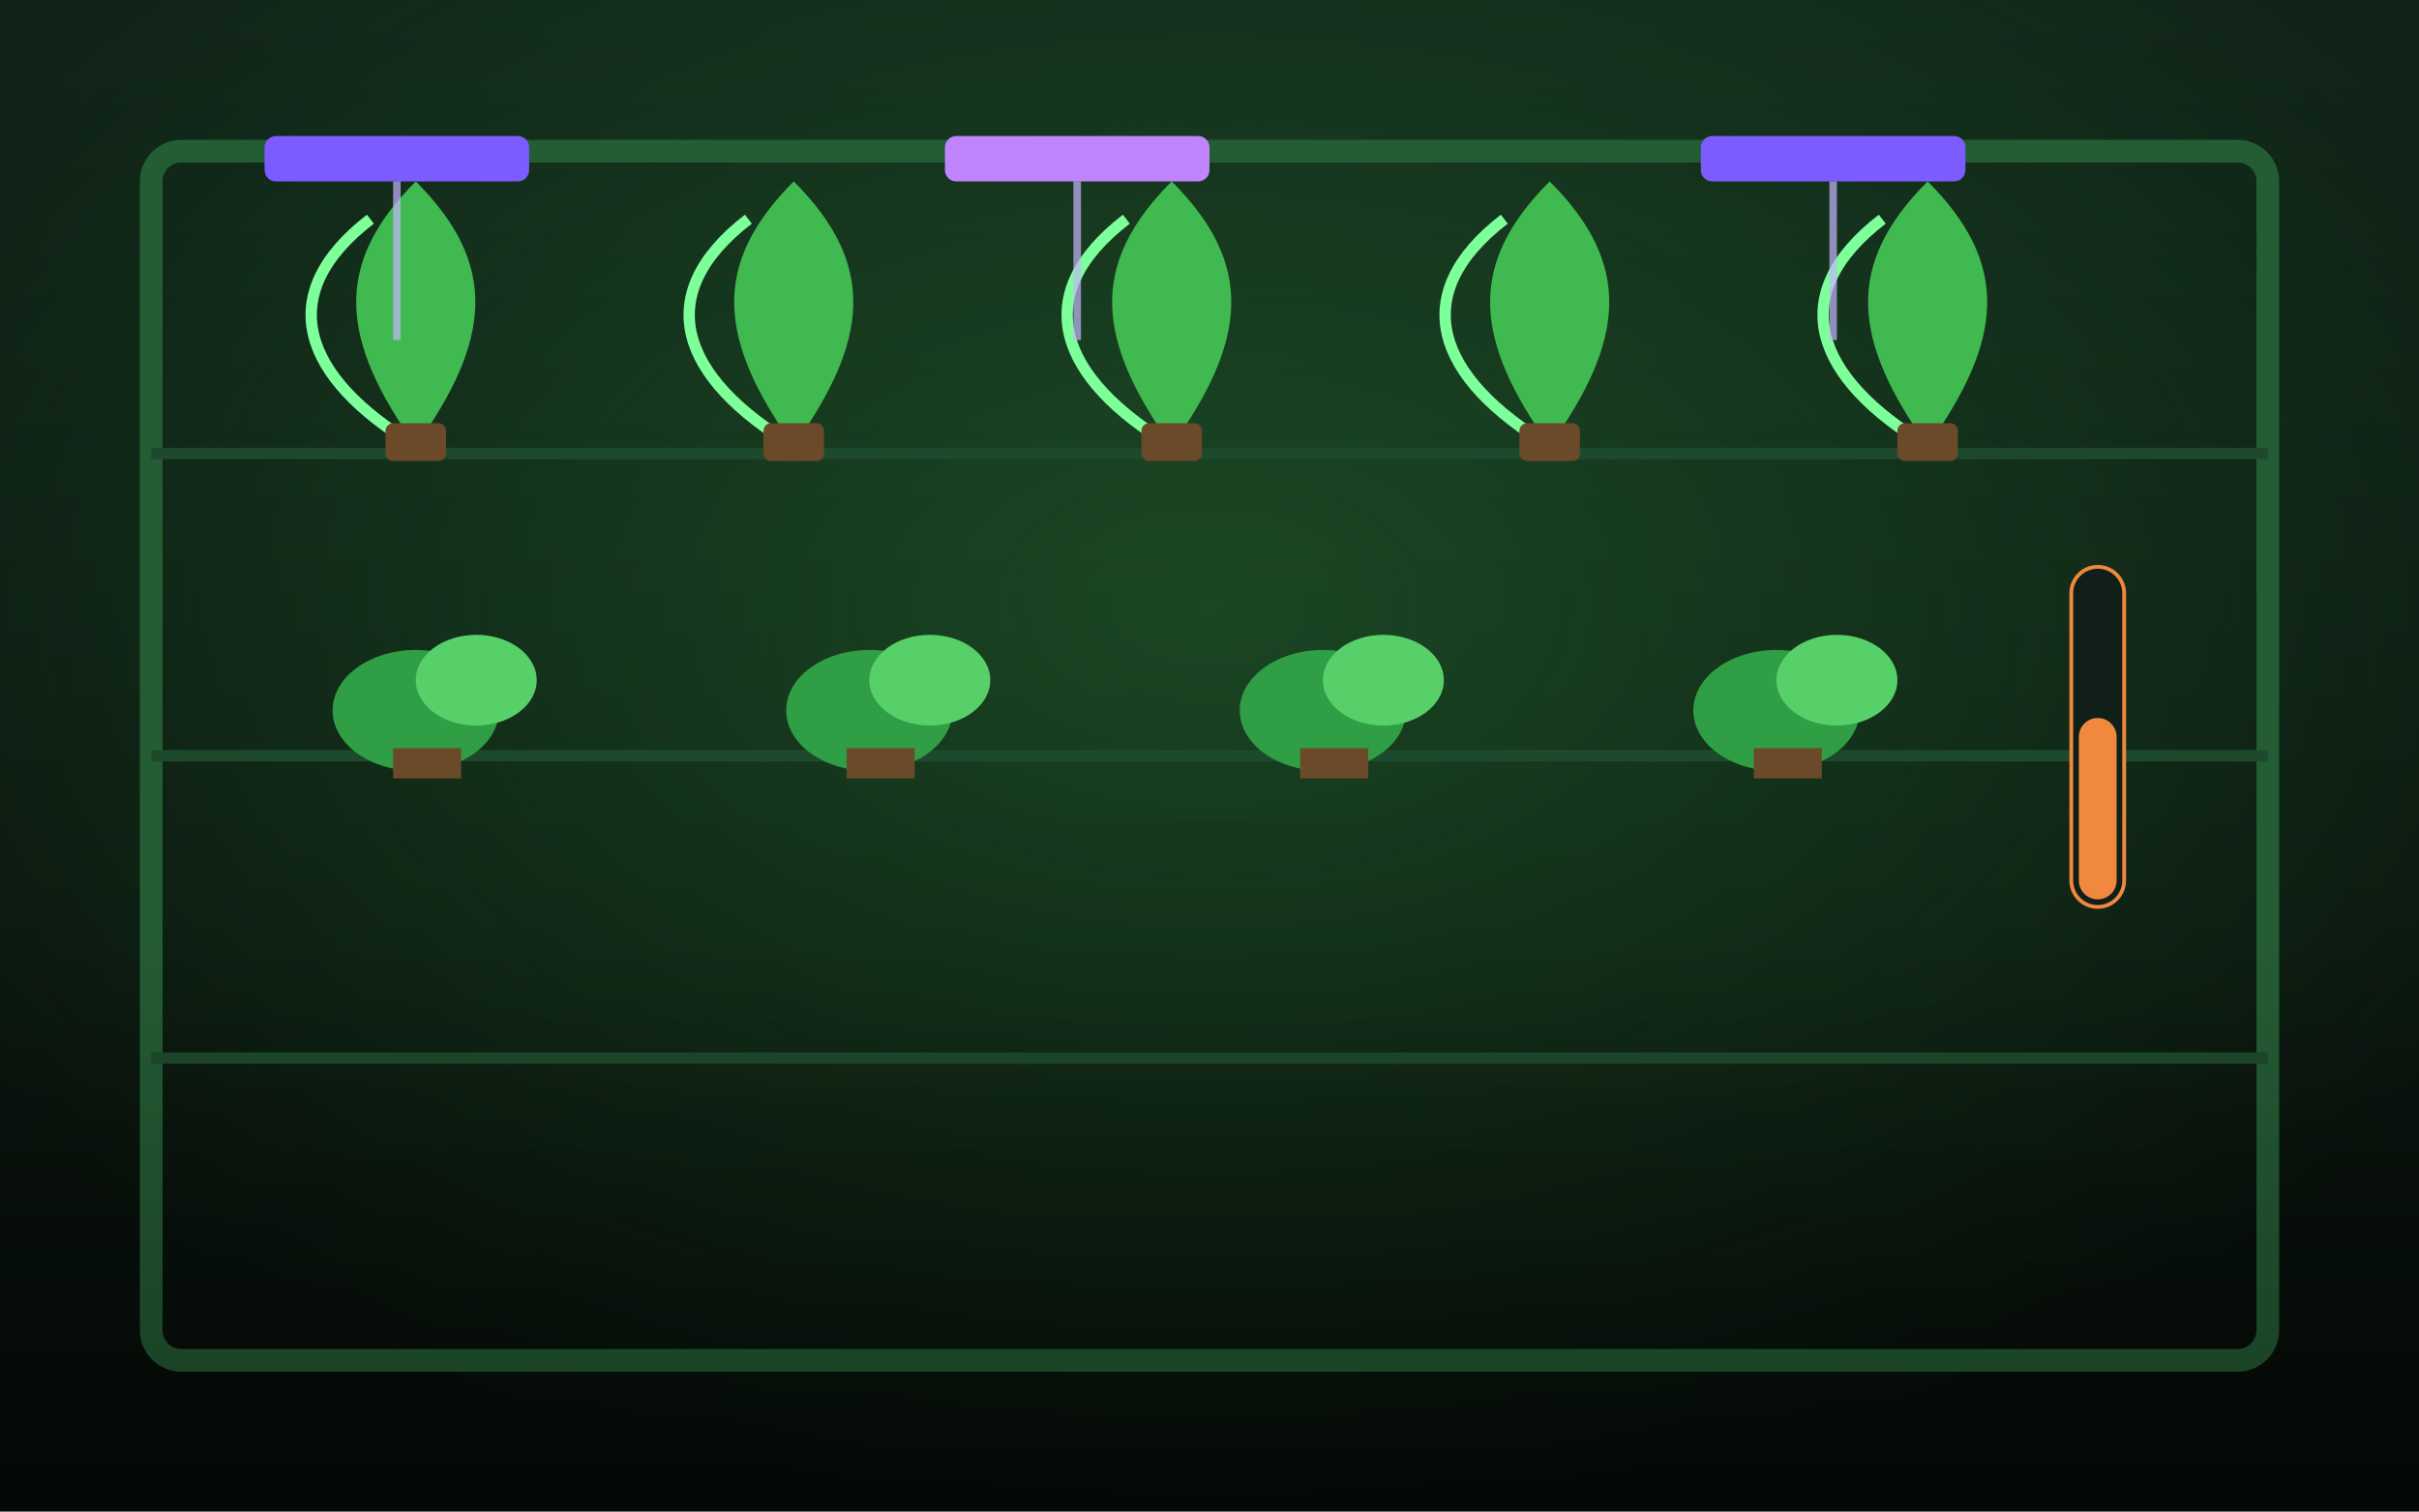
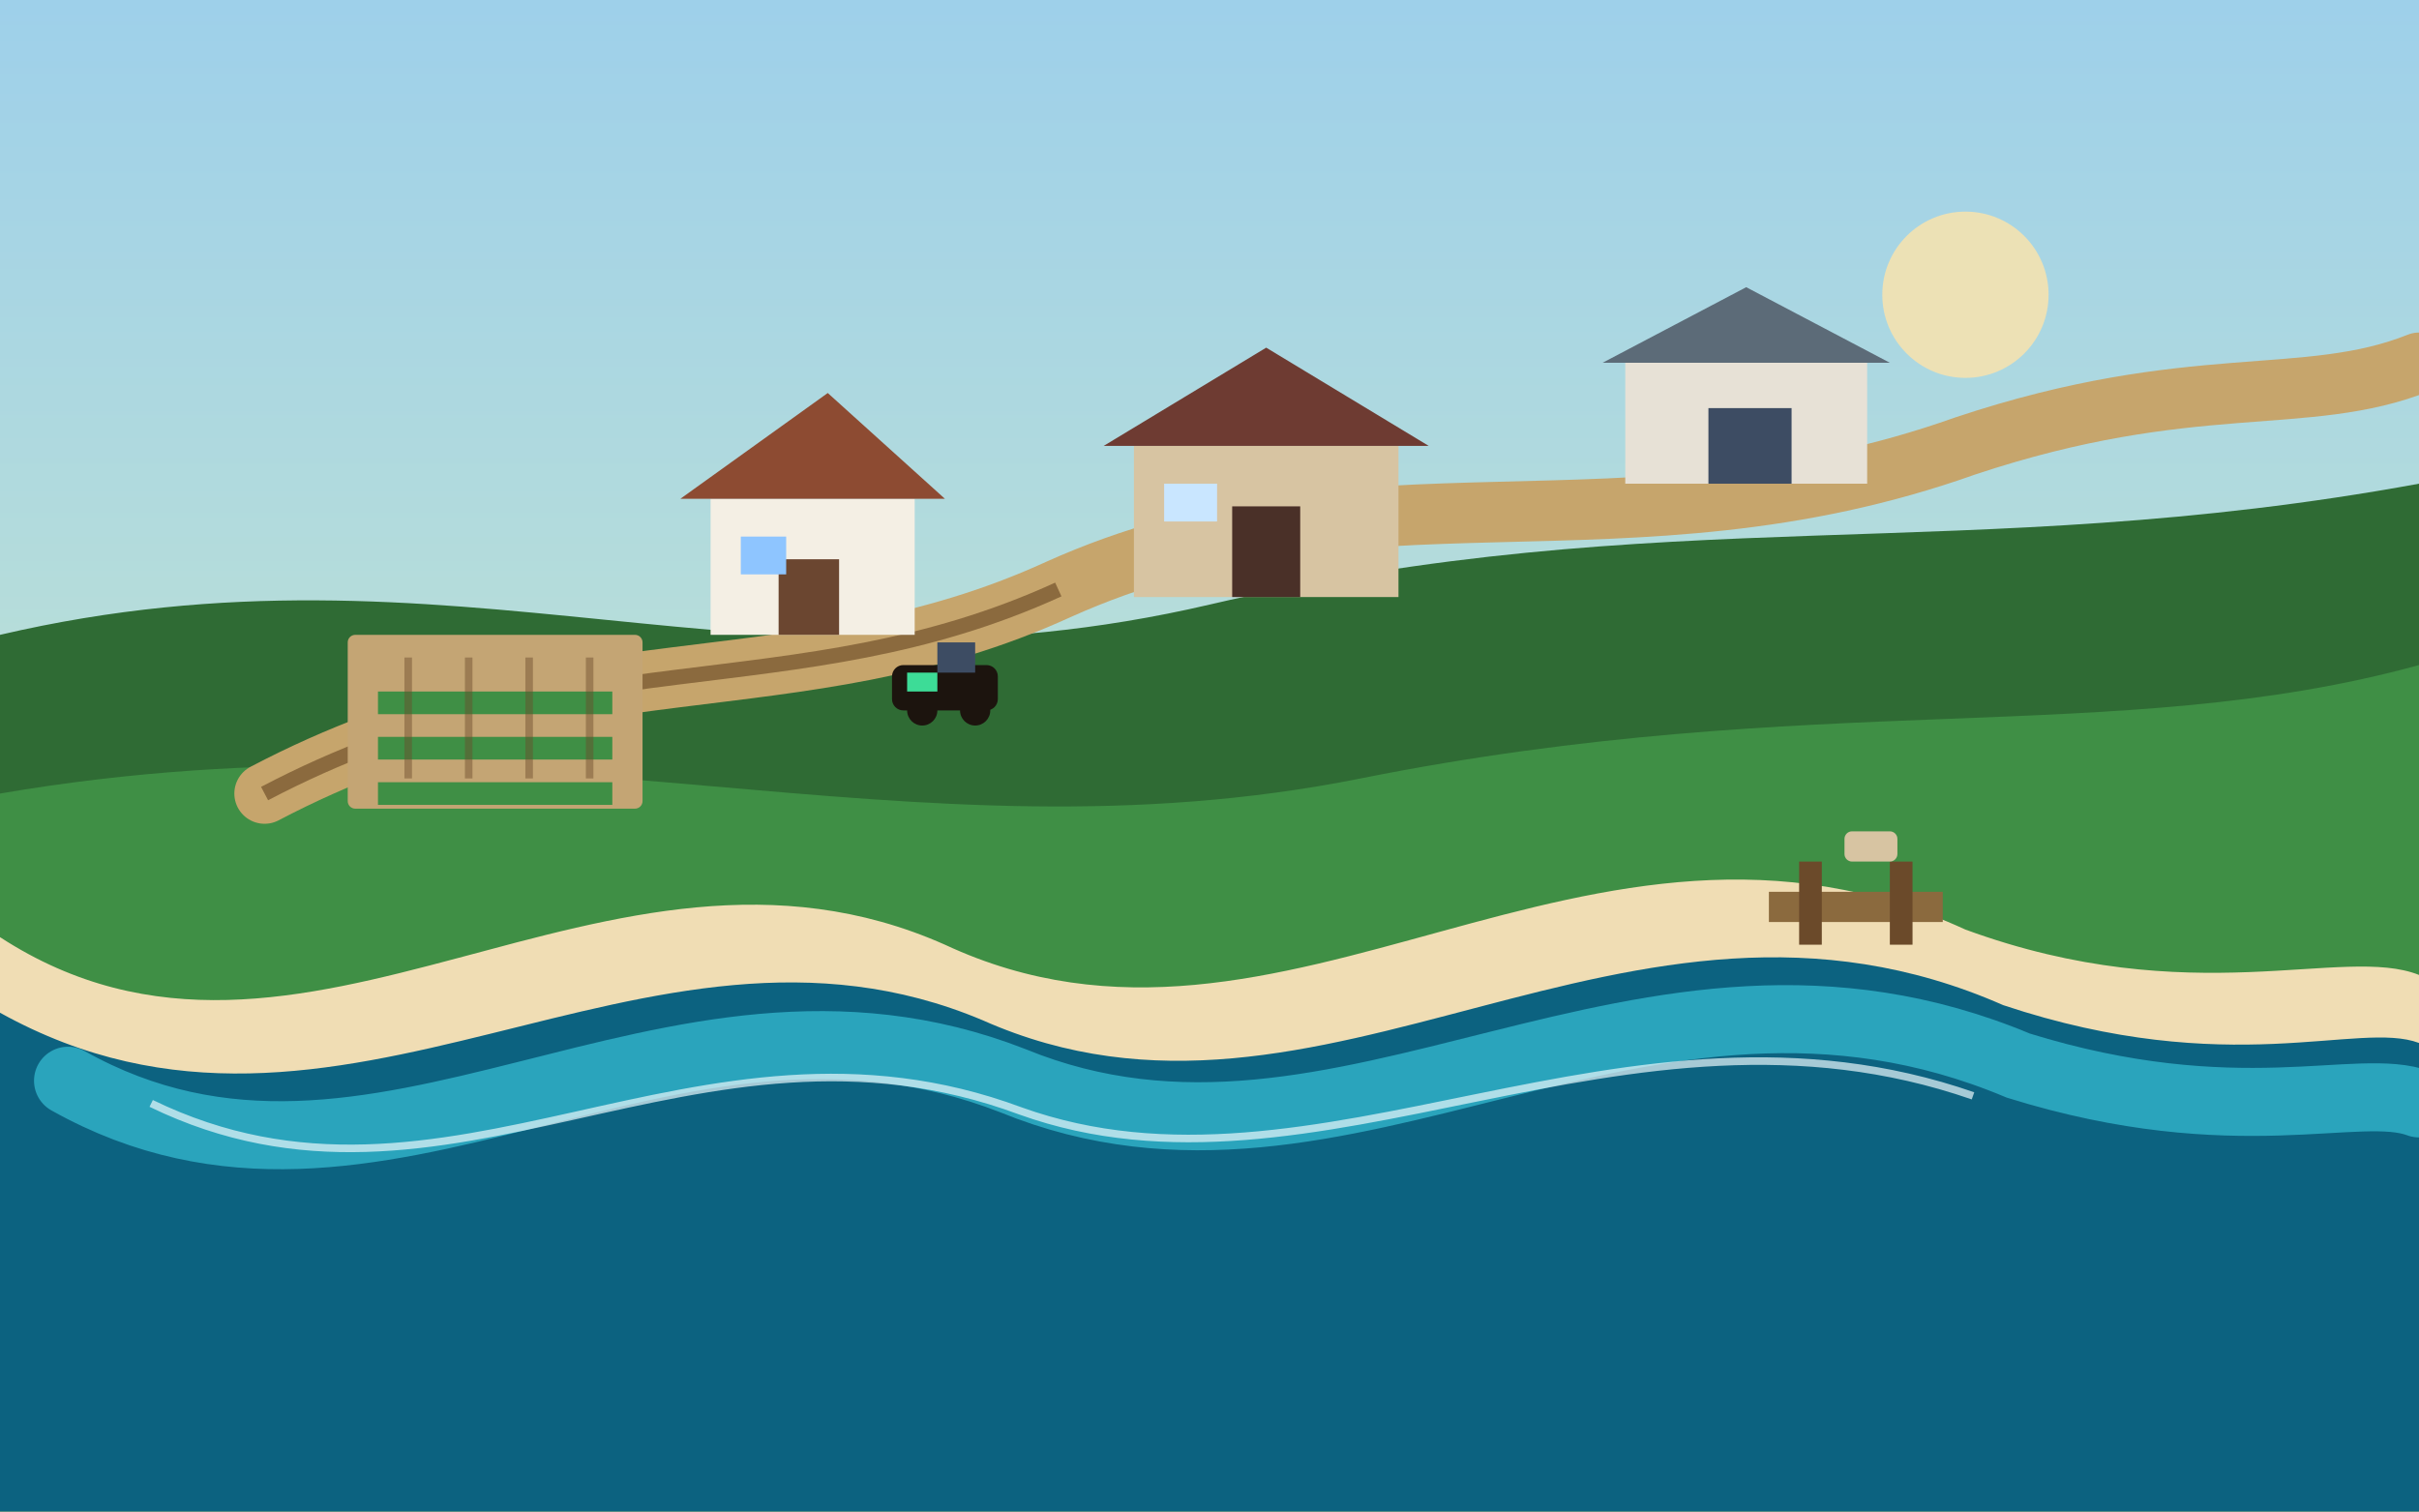
- <svg xmlns="http://www.w3.org/2000/svg" viewBox="0 0 640 400" role="img" aria-labelledby="title">
+ <svg xmlns="http://www.w3.org/2000/svg" viewBox="0 0 640 400" role="img">
  <defs>
    <linearGradient id="sky" x1="0" y1="0" x2="0" y2="1">
-       <stop offset="0" stop-color="#102418" />
-       <stop offset="1" stop-color="#070d09" />
-     </linearGradient>
-     <radialGradient id="glow" cx="50%" cy="40%" r="60%">
-       <stop offset="0" stop-color="#3fb950" stop-opacity="0.28" />
-       <stop offset="1" stop-color="#3fb950" stop-opacity="0" />
-     </radialGradient>
-     <linearGradient id="shade" x1="0" y1="0" x2="0" y2="1">
-       <stop offset="0.62" stop-color="#000" stop-opacity="0" />
-       <stop offset="1" stop-color="#000" stop-opacity="0.35" />
+       <stop offset="0" stop-color="#9ed0ea" />
+       <stop offset="1" stop-color="#d7efc4" />
    </linearGradient>
  </defs>
  <rect width="640" height="400" fill="url(#sky)" />
-   <rect width="640" height="400" fill="url(#glow)" />
-   <rect x="40" y="40" width="560" height="320" rx="8" fill="none" stroke="#245c34" stroke-width="6" />
-   <g stroke="#1d4a2c" stroke-width="3">
-     <path d="M40 120 H600" />
-     <path d="M40 200 H600" />
-     <path d="M40 280 H600" />
+   <path d="M0 168 C120 140 200 188 320 160 C440 132 520 150 640 128 V400 H0 Z" fill="#2f6b34" />
+   <path d="M0 210 C140 186 240 230 360 206 C480 182 560 198 640 176 V400 H0 Z" fill="#3f8f45" />
+   <path d="M0 248 C80 300 160 210 250 250 C340 292 420 200 520 246 C580 268 620 250 640 258 V400 H0 Z" fill="#f0ddb4" />
+   <path d="M0 268 C90 318 170 232 260 270 C350 310 430 222 530 266 C590 286 624 270 640 276 V400 H0 Z" fill="#0c6280" />
+   <path d="M18 286 C100 332 176 250 268 286 C356 322 434 240 534 282 C592 300 624 286 640 292" fill="none" stroke="#2aa4bc" stroke-width="18" stroke-linecap="round" />
+   <path d="M40 292 C118 330 184 262 270 294 C348 322 430 258 522 290" fill="none" stroke="#e7f7fb" stroke-width="2" opacity="0.7" />
+   <path d="M70 210 C150 168 210 188 280 156 C360 120 430 150 520 118 C580 98 610 108 640 96" fill="none" stroke="#c6a56c" stroke-width="16" stroke-linecap="round" />
+   <path d="M70 210 C150 168 210 188 280 156" fill="none" stroke="#8b6a3e" stroke-width="4" />
+   <g>
+     <rect x="92" y="168" width="78" height="46" rx="2" fill="#c4a574" />
+     <path d="M100 186 H162 M100 198 H162 M100 210 H162" stroke="#3f8f45" stroke-width="6" />
+     <path d="M108 174 V206 M124 174 V206 M140 174 V206 M156 174 V206" stroke="#6b4a2a" stroke-width="2" opacity="0.45" />
  </g>
  <g>
-     <path d="M110 118 C90 90 88 70 110 48 C132 70 130 90 110 118 Z" fill="#3fb950" />
-     <path d="M110 118 C80 100 72 78 98 58" fill="none" stroke="#7dff9a" stroke-width="3" />
-     <rect x="102" y="112" width="16" height="10" rx="2" fill="#6b4a2a" />
-     <path d="M210 118 C190 90 188 70 210 48 C232 70 230 90 210 118 Z" fill="#3fb950" />
-     <path d="M210 118 C180 100 172 78 198 58" fill="none" stroke="#7dff9a" stroke-width="3" />
-     <rect x="202" y="112" width="16" height="10" rx="2" fill="#6b4a2a" />
-     <path d="M310 118 C290 90 288 70 310 48 C332 70 330 90 310 118 Z" fill="#3fb950" />
-     <path d="M310 118 C280 100 272 78 298 58" fill="none" stroke="#7dff9a" stroke-width="3" />
-     <rect x="302" y="112" width="16" height="10" rx="2" fill="#6b4a2a" />
-     <path d="M410 118 C390 90 388 70 410 48 C432 70 430 90 410 118 Z" fill="#3fb950" />
-     <path d="M410 118 C380 100 372 78 398 58" fill="none" stroke="#7dff9a" stroke-width="3" />
-     <rect x="402" y="112" width="16" height="10" rx="2" fill="#6b4a2a" />
-     <path d="M510 118 C490 90 488 70 510 48 C532 70 530 90 510 118 Z" fill="#3fb950" />
-     <path d="M510 118 C480 100 472 78 498 58" fill="none" stroke="#7dff9a" stroke-width="3" />
-     <rect x="502" y="112" width="16" height="10" rx="2" fill="#6b4a2a" />
-     <ellipse cx="110" cy="188" rx="22" ry="16" fill="#2f9e44" />
-     <ellipse cx="126" cy="180" rx="16" ry="12" fill="#57d06a" />
-     <rect x="104" y="198" width="18" height="8" fill="#6b4a2a" />
-     <ellipse cx="230" cy="188" rx="22" ry="16" fill="#2f9e44" />
-     <ellipse cx="246" cy="180" rx="16" ry="12" fill="#57d06a" />
-     <rect x="224" y="198" width="18" height="8" fill="#6b4a2a" />
-     <ellipse cx="350" cy="188" rx="22" ry="16" fill="#2f9e44" />
-     <ellipse cx="366" cy="180" rx="16" ry="12" fill="#57d06a" />
-     <rect x="344" y="198" width="18" height="8" fill="#6b4a2a" />
-     <ellipse cx="470" cy="188" rx="22" ry="16" fill="#2f9e44" />
-     <ellipse cx="486" cy="180" rx="16" ry="12" fill="#57d06a" />
-     <rect x="464" y="198" width="18" height="8" fill="#6b4a2a" />
+     <rect x="188" y="132" width="54" height="36" fill="#f4efe4" />
+     <path d="M180 132 H250 L219 104 Z" fill="#8d4b32" />
+     <rect x="206" y="148" width="16" height="20" fill="#6b4630" />
+     <rect x="196" y="142" width="12" height="10" fill="#8ec5ff" />
  </g>
  <g>
-     <rect x="70" y="36" width="70" height="12" rx="3" fill="#7c5cff" />
-     <rect x="250" y="36" width="70" height="12" rx="3" fill="#c084fc" />
-     <rect x="450" y="36" width="70" height="12" rx="3" fill="#7c5cff" />
-     <path d="M105 48 V90 M285 48 V90 M485 48 V90" stroke="#c4b5fd" stroke-width="2" opacity="0.7" />
+     <rect x="300" y="118" width="70" height="40" fill="#d7c4a2" />
+     <path d="M292 118 H378 L335 92 Z" fill="#6e3b32" />
+     <rect x="326" y="134" width="18" height="24" fill="#4a3028" />
+     <rect x="308" y="128" width="14" height="10" fill="#c9e6ff" />
  </g>
-   <rect x="548" y="150" width="14" height="90" rx="7" fill="#102018" stroke="#f0883e" />
-   <rect x="550" y="190" width="10" height="48" rx="5" fill="#f0883e" />
-   <rect width="640" height="400" fill="url(#shade)" />
+   <g>
+     <rect x="430" y="96" width="64" height="32" fill="#e7e1d6" />
+     <path d="M424 96 H500 L462 76 Z" fill="#5c6b78" />
+     <rect x="452" y="108" width="22" height="20" fill="#3d4c63" />
+   </g>
+   <g>
+     <rect x="468" y="236" width="46" height="8" fill="#8b6a3e" />
+     <rect x="476" y="228" width="6" height="22" fill="#6b4a2a" />
+     <rect x="500" y="228" width="6" height="22" fill="#6b4a2a" />
+     <rect x="488" y="220" width="14" height="8" rx="2" fill="#d7c4a2" />
+   </g>
+   <g>
+     <rect x="236" y="176" width="28" height="12" rx="3" fill="#1c140e" />
+     <rect x="248" y="170" width="10" height="8" fill="#3d4c63" />
+     <circle cx="244" cy="188" r="4" fill="#1c140e" />
+     <circle cx="258" cy="188" r="4" fill="#1c140e" />
+     <rect x="240" y="178" width="8" height="5" fill="#3ddc97" />
+   </g>
+   <circle cx="520" cy="78" r="22" fill="#f4e2b0" opacity="0.9" />
</svg>
